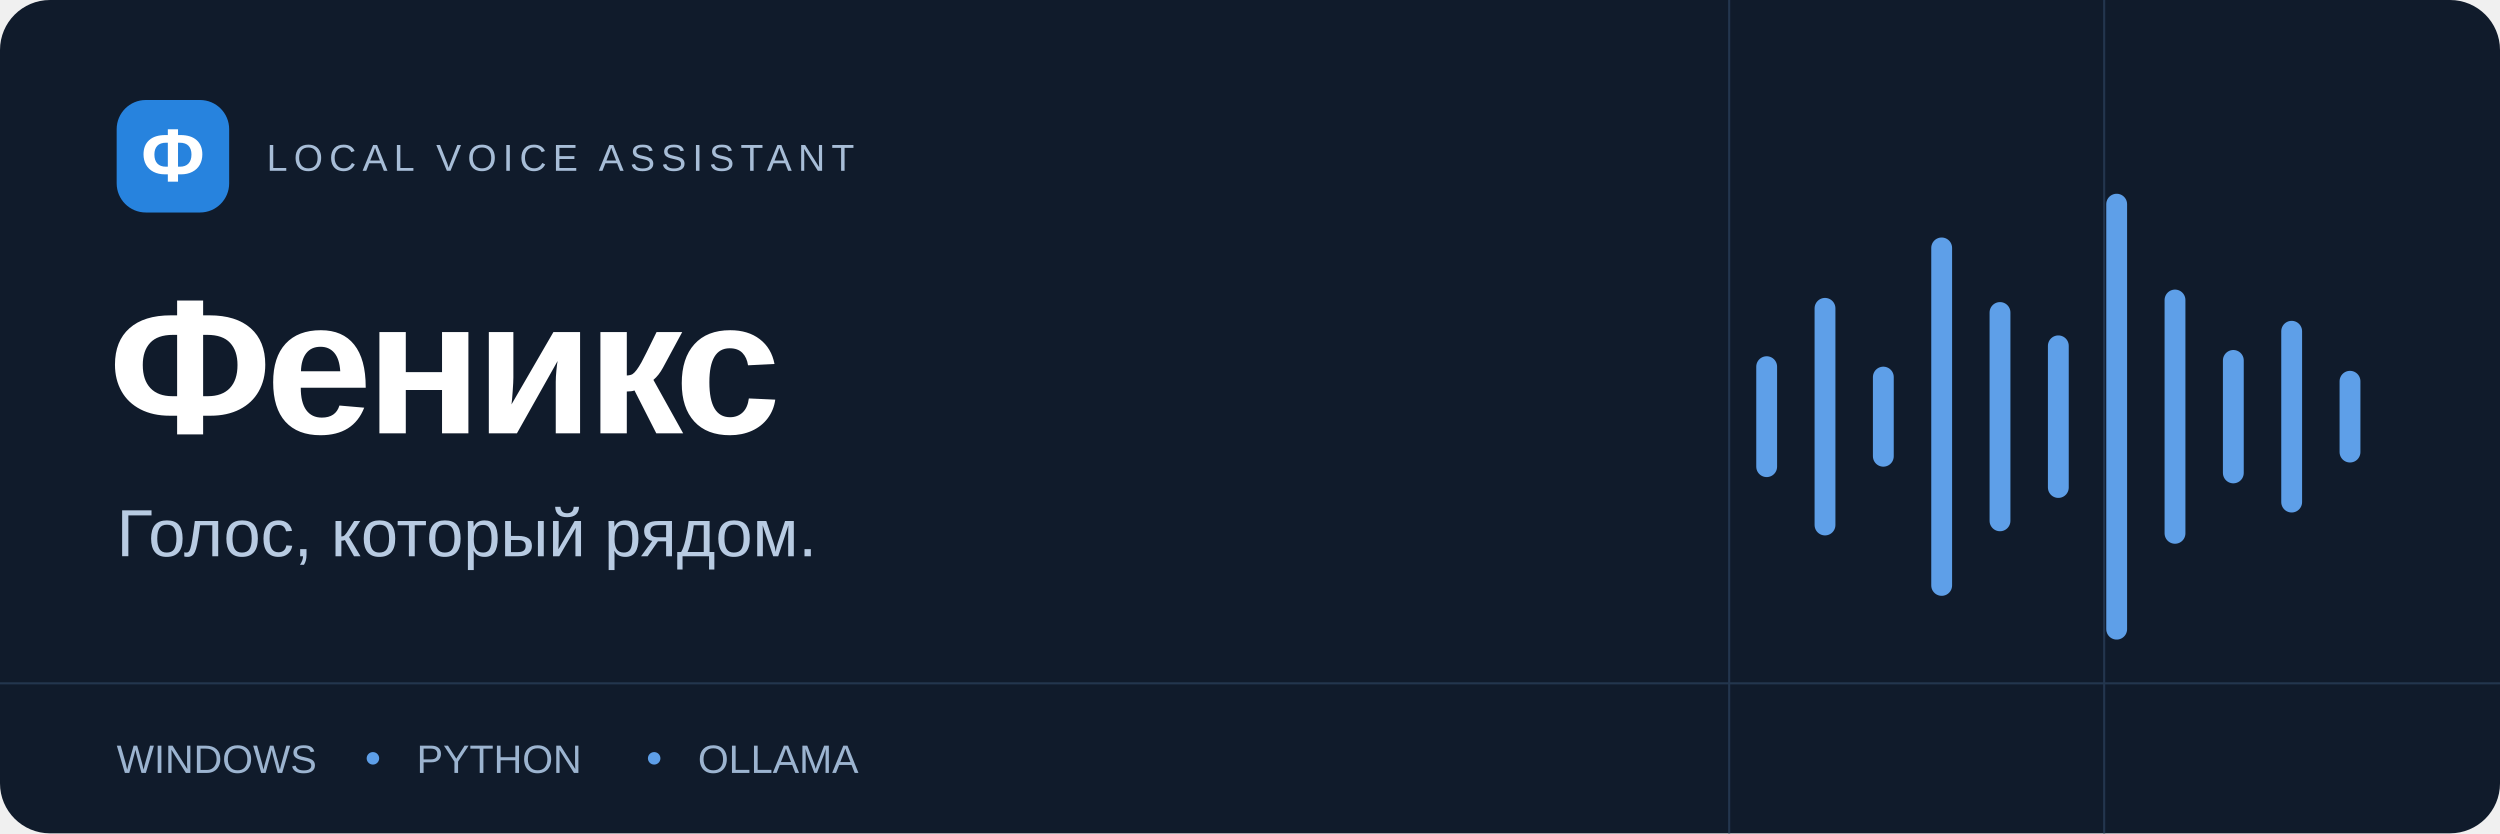
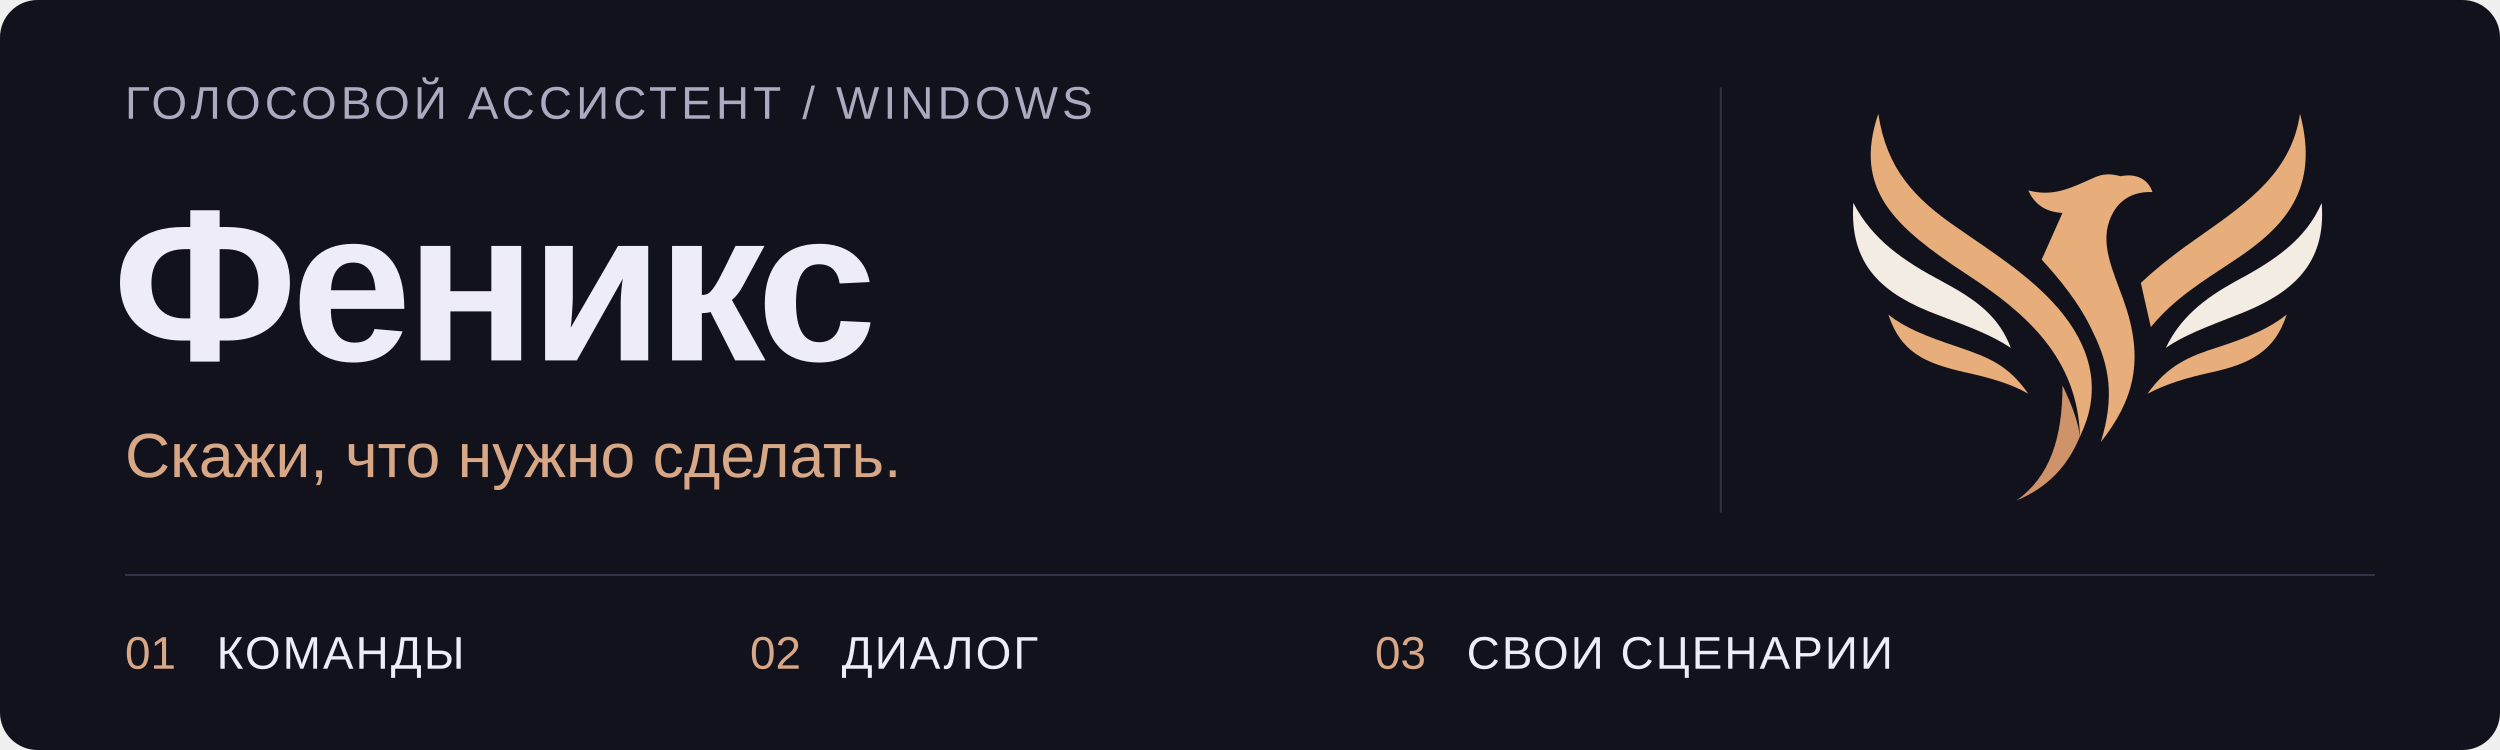
- <svg xmlns="http://www.w3.org/2000/svg" width="1200" height="400" viewBox="0 0 1200 400" role="img" aria-labelledby="title desc">
-   <rect width="1200" height="400" rx="24" fill="#101b2b" />
-   <path d="M830 0V400M1010 0V400M0 328H1200" stroke="#23364e" stroke-width="1" />
-   <rect x="56" y="48" width="54" height="54" rx="14" fill="#2783de" />
-   <text x="83" y="87" text-anchor="middle" font-family="Arial,sans-serif" font-size="36" font-weight="700" fill="#fff">Ф</text>
-   <text x="128" y="82" font-family="Arial,sans-serif" font-size="18" letter-spacing="3" fill="#a7bdd7">LOCAL VOICE ASSISTANT</text>
-   <text x="52" y="208" font-family="Arial,sans-serif" font-size="92" font-weight="700" letter-spacing="-3" fill="#fff">Феникс</text>
-   <text x="56" y="267" font-family="Arial,sans-serif" font-size="32" fill="#b8cbe2">Голос, который рядом.</text>
-   <text x="56" y="371" font-family="Arial,sans-serif" font-size="19" fill="#9cb4d0">WINDOWS</text>
-   <circle cx="179" cy="364" r="3" fill="#5e9fe8" />
-   <text x="200" y="371" font-family="Arial,sans-serif" font-size="19" fill="#9cb4d0">PYTHON</text>
-   <circle cx="314" cy="364" r="3" fill="#5e9fe8" />
-   <text x="335" y="371" font-family="Arial,sans-serif" font-size="19" fill="#9cb4d0">OLLAMA</text>
-   <g stroke="#5e9fe8" stroke-width="10" stroke-linecap="round">
-     <path d="M848 176V224M876 148V252M904 181V219M932 119V281M960 150V250M988 166V234M1016 98V302M1044 144V256M1072 173V227M1100 159V241M1128 183V217" />
+ <svg xmlns="http://www.w3.org/2000/svg" width="1200" height="360" viewBox="0 0 1200 360" role="img" aria-labelledby="title desc">
+   <rect width="1200" height="360" rx="18" fill="#12121c" />
+   <path d="M60 276H1140M826 42V246" stroke="#343149" stroke-width="1" />
+   <text x="60" y="57" fill="#abaac1" font-family="Arial,sans-serif" font-size="22" letter-spacing="2">ГОЛОСОВОЙ АССИСТЕНТ / WINDOWS</text>
+   <text x="54" y="173" fill="#eeedf7" font-family="Arial,sans-serif" font-size="104" font-weight="700" letter-spacing="-3">Феникс</text>
+   <text x="60" y="229" fill="#d8a786" font-family="Arial,sans-serif" font-size="30">Скажи, что нужно сделать.</text>
+   <g transform="translate(880 45) scale(.40) translate(-120 -66)">
+     <path fill="#e7ad7b" d="M174 90 C143 181 194 226 279 282 C353 330 413 384 416 477 C441 426 432 377 396 331 C363 289 315 259 269 227 C218 192 184 157 174 90 Z" />
+     <path fill="#f3ece3" d="M144 197 C139 272 179 307 247 332 C281 345 309 355 333 371 C319 334 293 314 252 292 C203 266 167 241 144 197 Z" />
+     <path fill="#e7ad7b" d="M186 331 C201 376 229 389 277 400 C309 407 333 414 354 426 C330 392 308 383 270 370 C231 357 206 347 186 331 Z" />
+     <path fill="#e7ad7b" d="M680 90 C670 158 621 194 564 234 C535 254 509 274 489 293 L501 346 C530 311 562 292 601 266 C662 226 704 180 680 90 Z" />
+     <path fill="#f3ece3" d="M706 197 C712 272 669 307 603 332 C570 345 540 356 519 371 C536 335 565 312 601 292 C650 266 687 241 706 197 Z" />
+     <path fill="#e7ad7b" d="M664 331 C650 375 620 390 575 400 C543 407 520 414 497 426 C521 392 547 381 582 370 C619 358 644 347 664 331 Z" />
+     <path fill="#e7ad7b" d="M354 182 C384 190 405 179 430 168 C444 161 453 162 465 165 C484 161 498 169 503 184 C480 183 463 193 454 212 C438 244 456 279 468 313 C494 385 481 433 441 484 C458 429 451 392 432 353 C415 316 390 287 370 265 L395 209 C374 208 361 198 354 182 Z" />
+     <path fill="#cf9369" d="M395 416 C408 443 414 462 416 477 C401 514 376 539 340 554 C379 526 395 481 395 416 Z" />
  </g>
+   <text x="60" y="321" fill="#d8a786" font-family="Arial,sans-serif" font-size="22">01</text>
+   <text x="104" y="321" fill="#eeedf7" font-family="Arial,sans-serif" font-size="22" letter-spacing="1">КОМАНДЫ</text>
+   <text x="360" y="321" fill="#d8a786" font-family="Arial,sans-serif" font-size="22">02</text>
+   <text x="404" y="321" fill="#eeedf7" font-family="Arial,sans-serif" font-size="22" letter-spacing="1">ДИАЛОГ</text>
+   <text x="660" y="321" fill="#d8a786" font-family="Arial,sans-serif" font-size="22">03</text>
+   <text x="704" y="321" fill="#eeedf7" font-family="Arial,sans-serif" font-size="22" letter-spacing="1">СВОИ СЦЕНАРИИ</text>
</svg>
